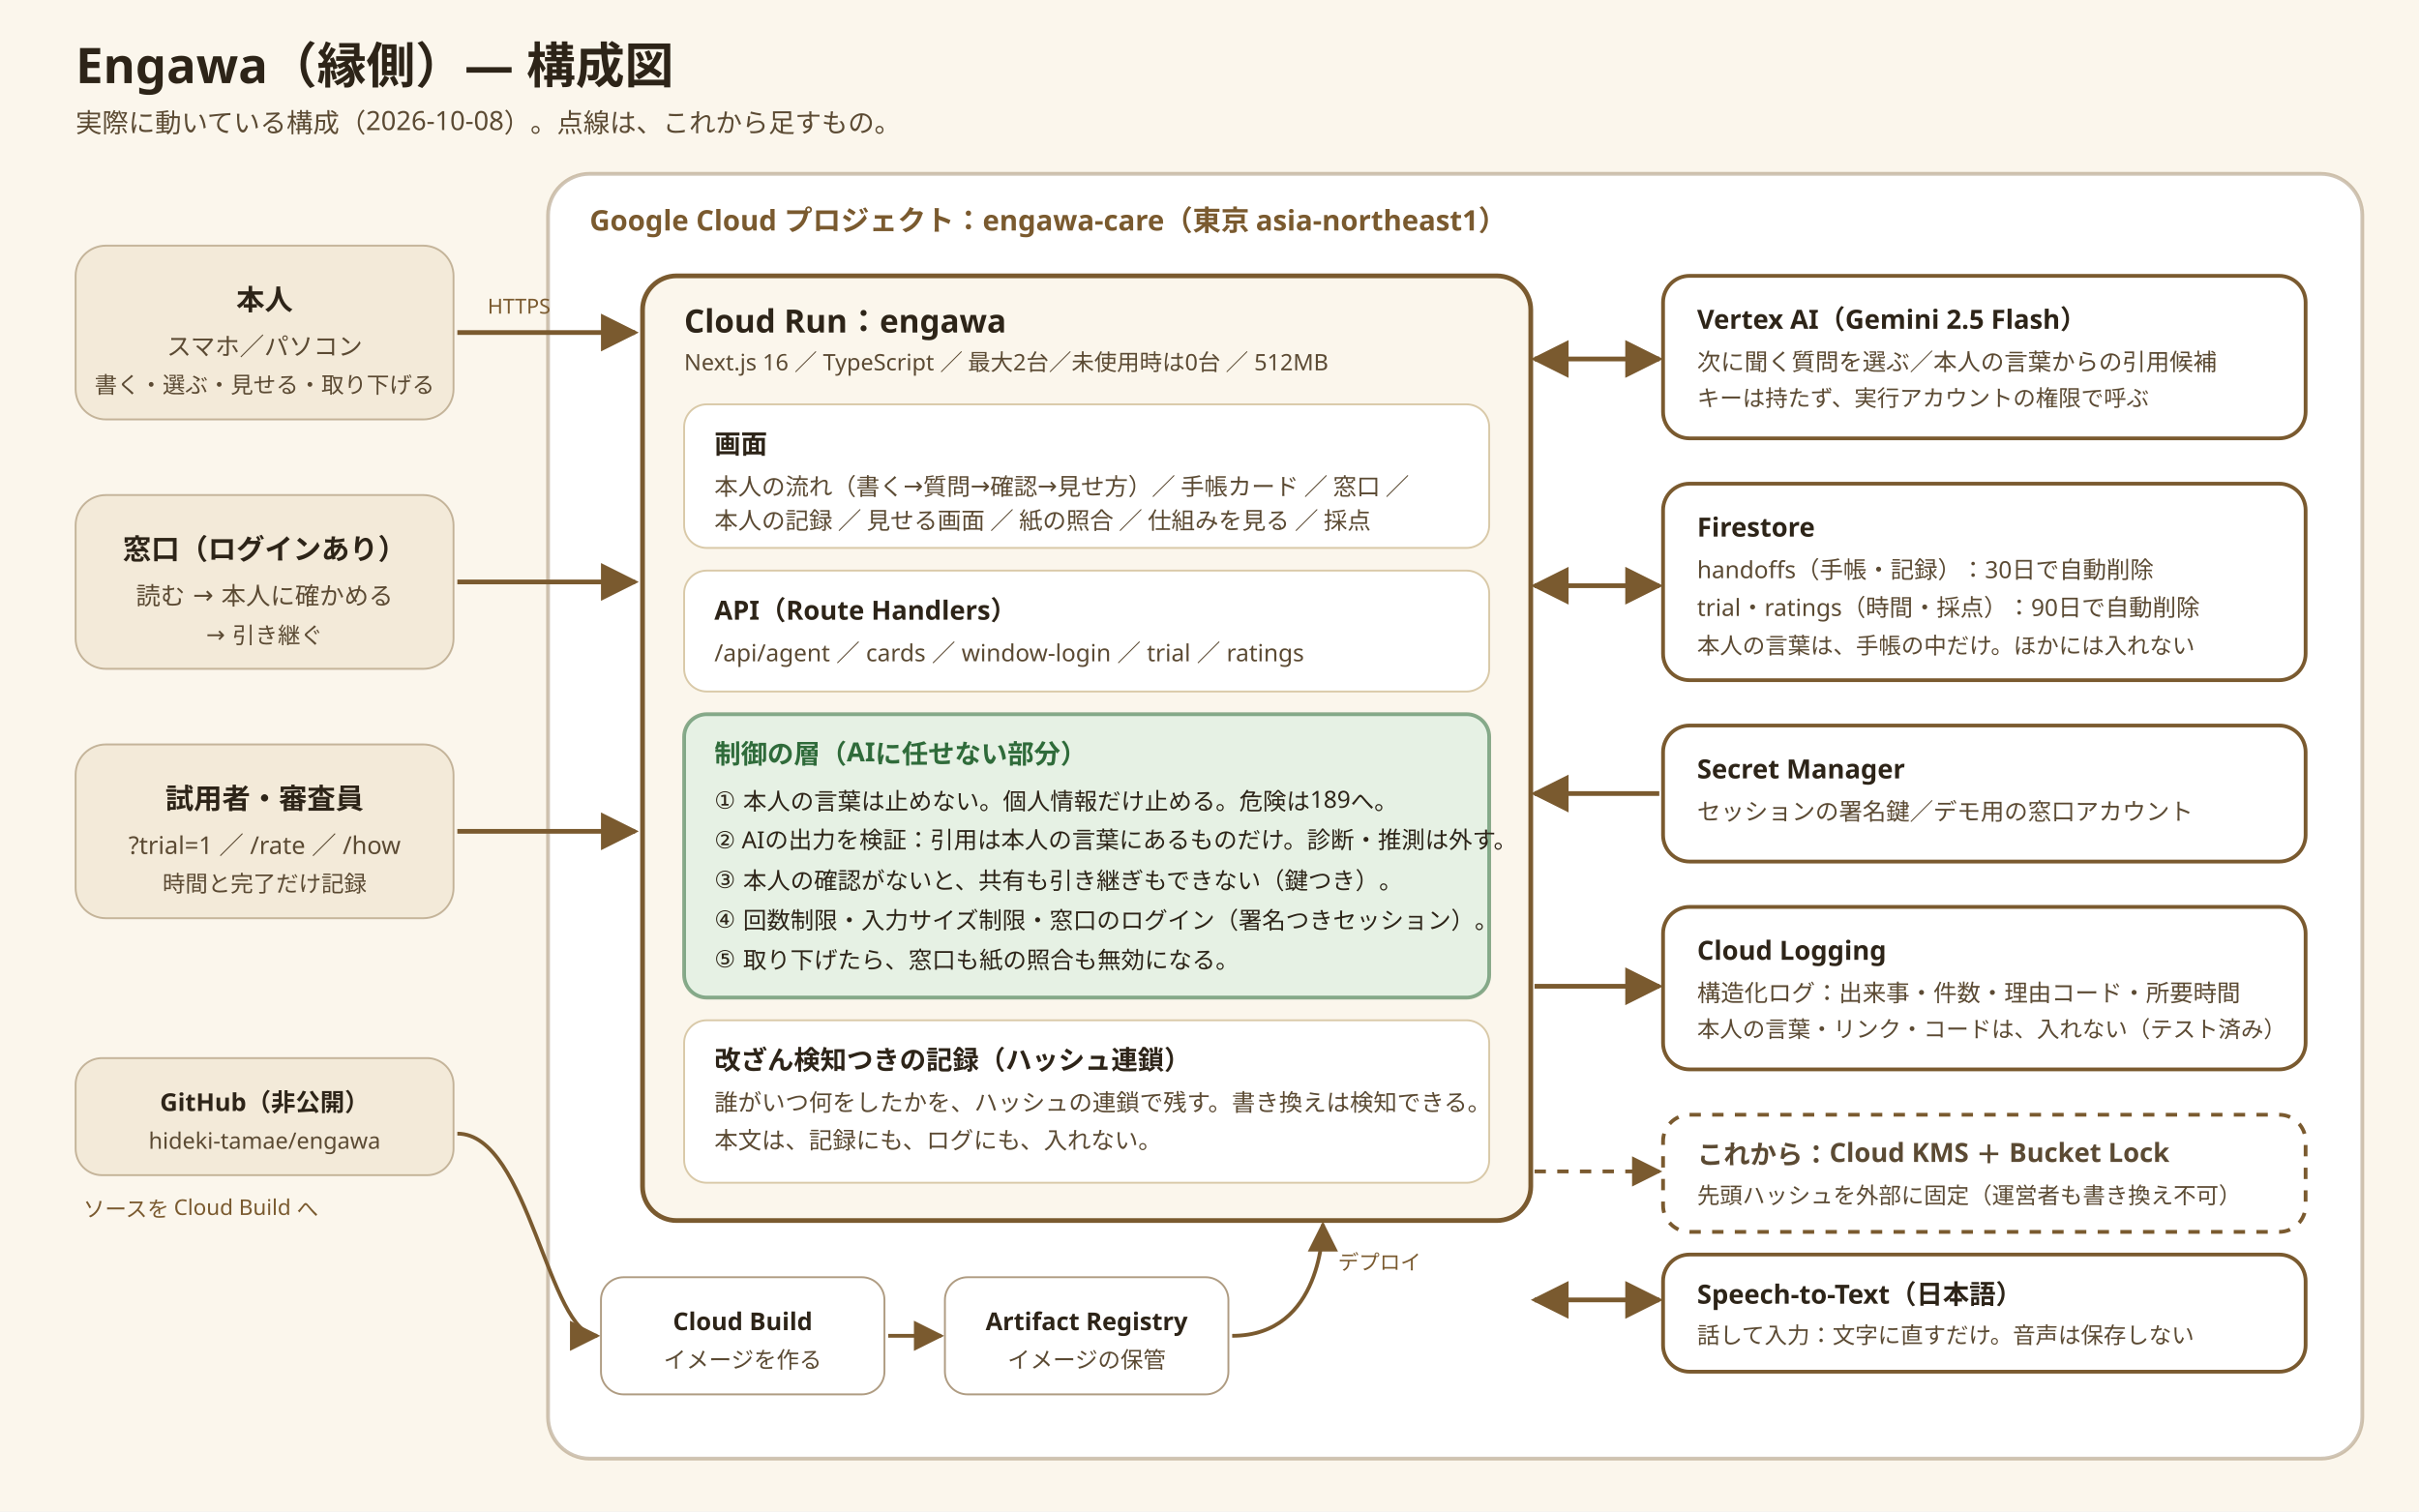
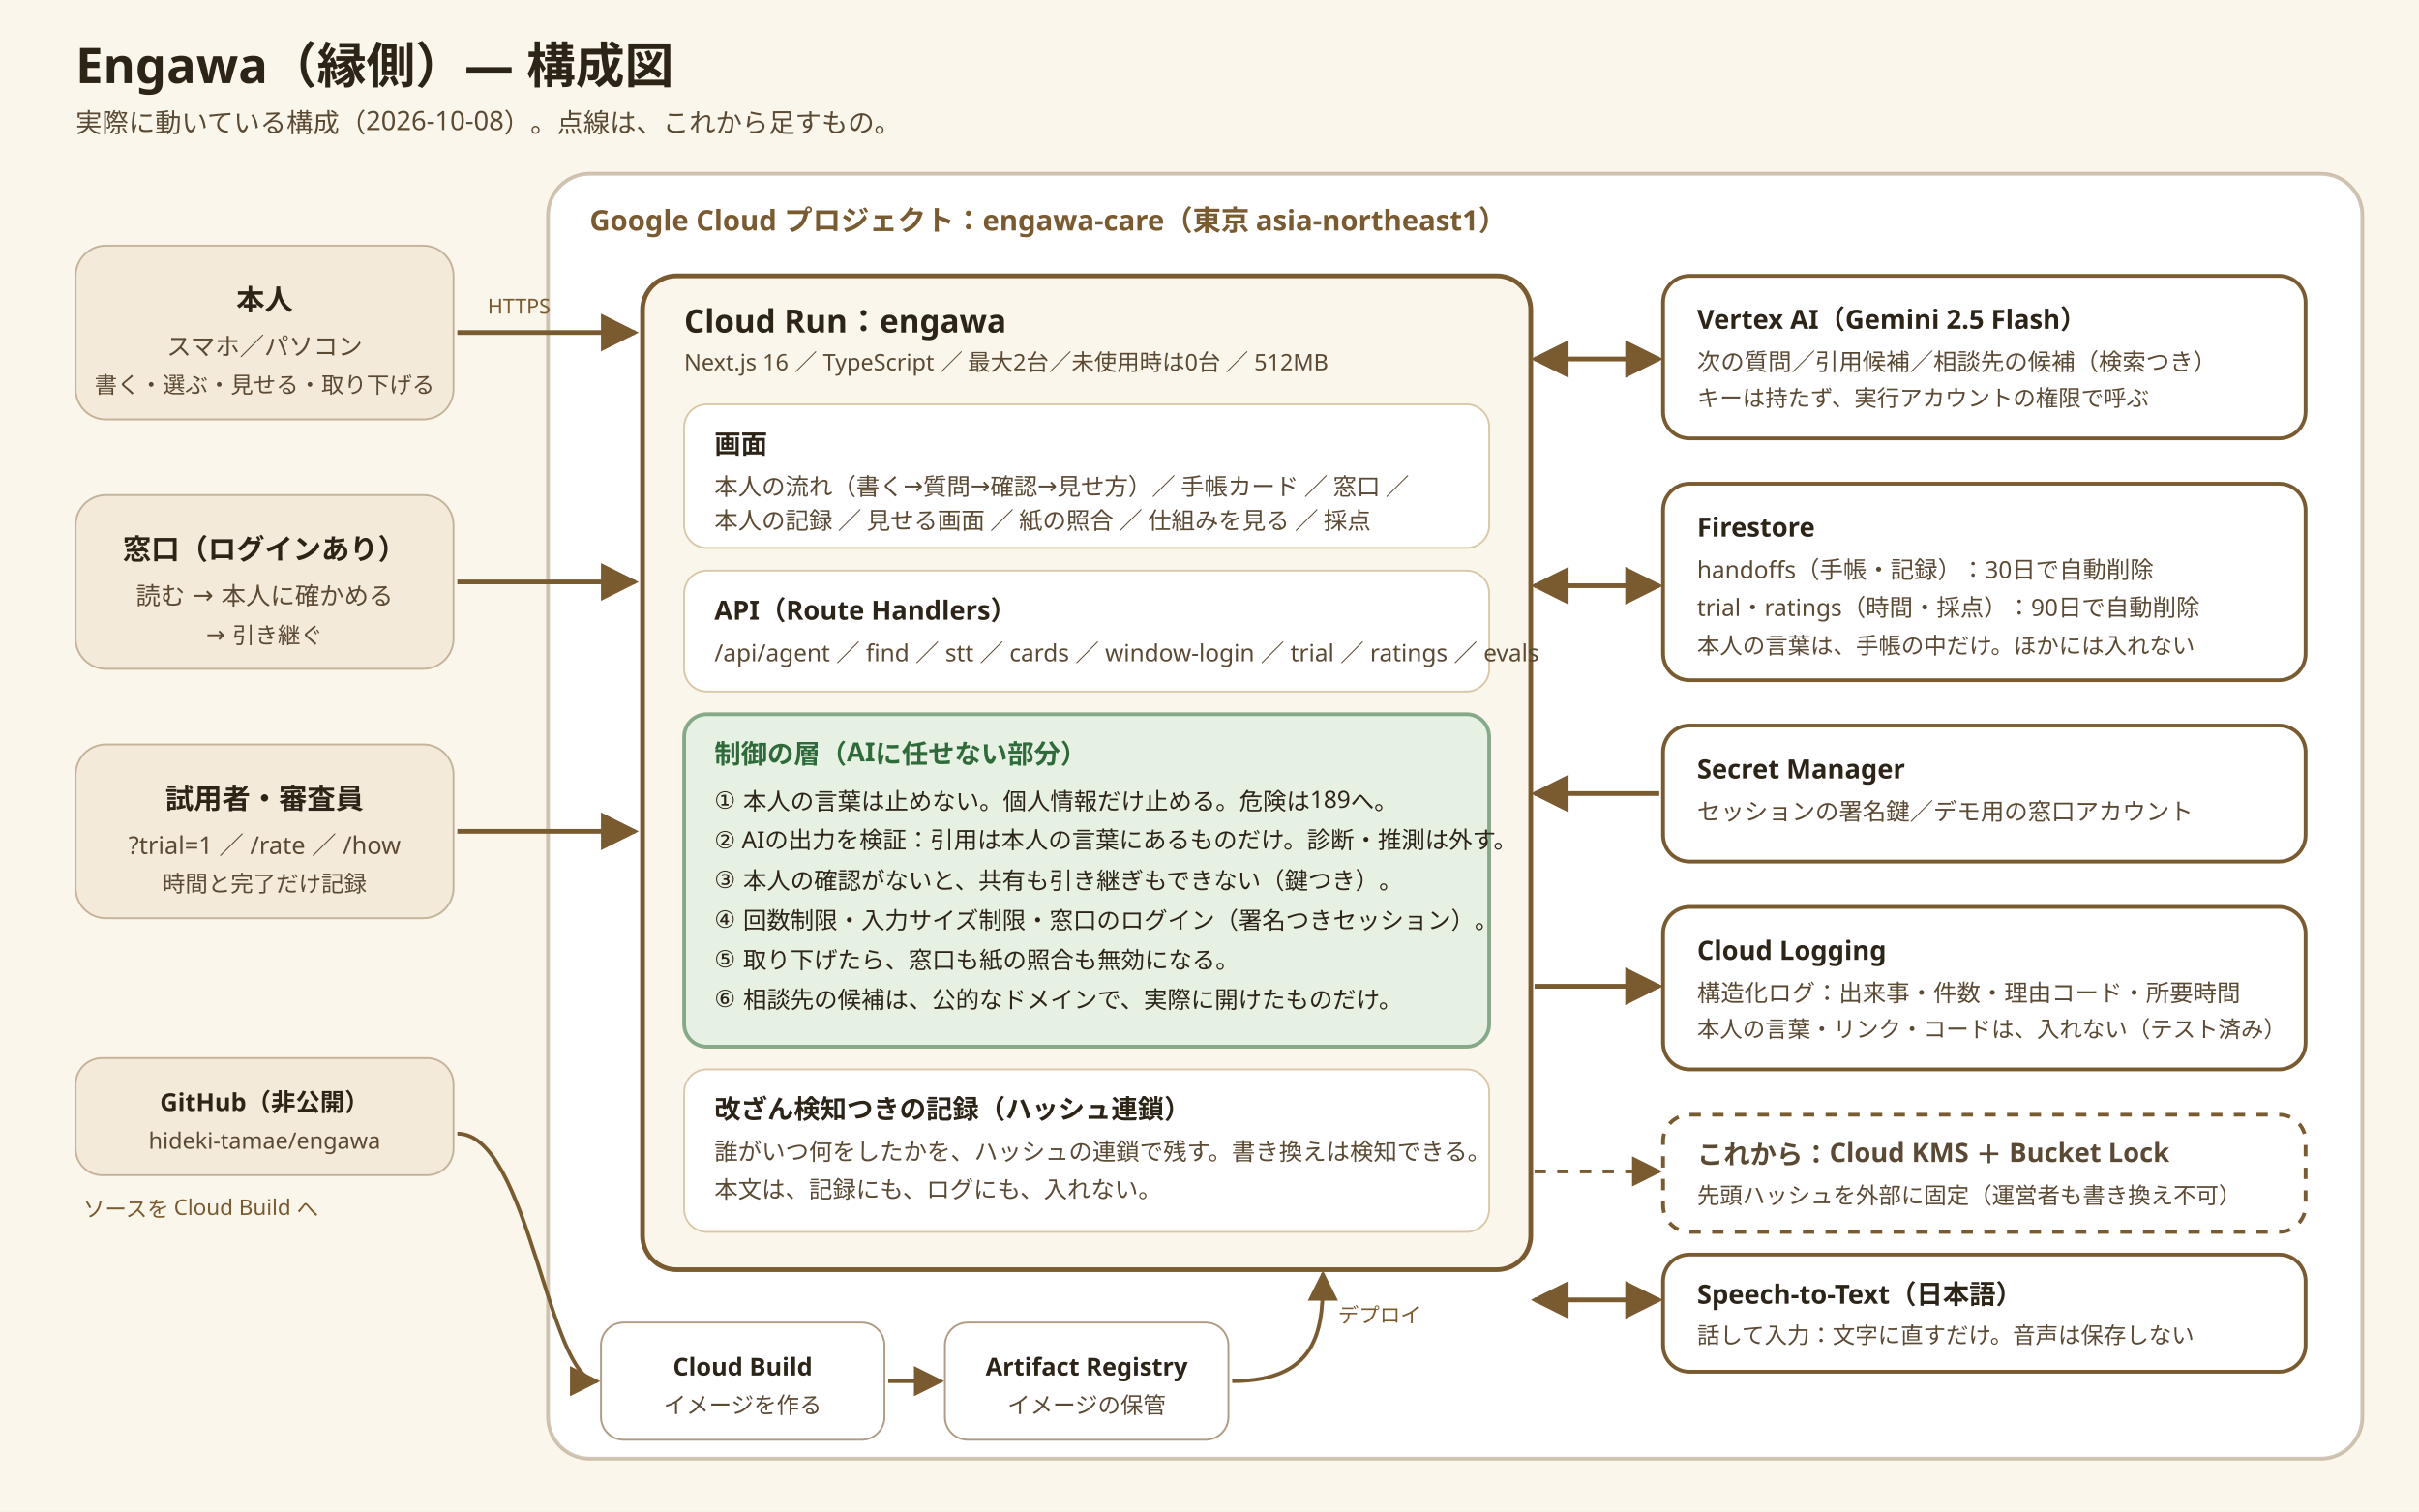
<svg xmlns="http://www.w3.org/2000/svg" viewBox="0 0 1280 800" font-family="'Hiragino Sans','Hiragino Kaku Gothic ProN','Yu Gothic','Noto Sans JP',sans-serif">
  <defs>
    <marker id="a" viewBox="0 0 10 10" refX="9" refY="5" markerWidth="8" markerHeight="8" orient="auto-start-reverse">
      <path d="M0 0L10 5L0 10z" fill="#7a5a2f" />
    </marker>
    <marker id="g" viewBox="0 0 10 10" refX="9" refY="5" markerWidth="8" markerHeight="8" orient="auto-start-reverse">
      <path d="M0 0L10 5L0 10z" fill="#2f6b3a" />
    </marker>
  </defs>
  <rect width="1280" height="800" fill="#fbf6ec" />
  <text x="40" y="44" font-size="26" font-weight="700" fill="#2d2418">Engawa（縁側）― 構成図</text>
  <text x="40" y="70" font-size="14" fill="#5b4a33">実際に動いている構成（2026-10-08）。点線は、これから足すもの。</text>
  <rect x="290" y="92" width="960" height="680" rx="22" fill="#fff" stroke="#7a5a2f" stroke-opacity=".35" stroke-width="2" />
  <text x="312" y="122" font-size="15" font-weight="700" fill="#7a5a2f">Google Cloud プロジェクト：engawa-care（東京 asia-northeast1）</text>
  <g font-size="15">
    <rect x="40" y="130" width="200" height="92" rx="16" fill="#f3ead9" stroke="#7a5a2f" stroke-opacity=".4" />
    <text x="140" y="164" text-anchor="middle" font-weight="700" fill="#2d2418">本人</text>
    <text x="140" y="188" text-anchor="middle" font-size="13" fill="#5b4a33">スマホ／パソコン</text>
    <text x="140" y="208" text-anchor="middle" font-size="12" fill="#5b4a33">書く・選ぶ・見せる・取り下げる</text>
    <rect x="40" y="262" width="200" height="92" rx="16" fill="#f3ead9" stroke="#7a5a2f" stroke-opacity=".4" />
    <text x="140" y="296" text-anchor="middle" font-weight="700" fill="#2d2418">窓口（ログインあり）</text>
    <text x="140" y="320" text-anchor="middle" font-size="13" fill="#5b4a33">読む → 本人に確かめる</text>
    <text x="140" y="340" text-anchor="middle" font-size="12" fill="#5b4a33">→ 引き継ぐ</text>
    <rect x="40" y="394" width="200" height="92" rx="16" fill="#f3ead9" stroke="#7a5a2f" stroke-opacity=".4" />
    <text x="140" y="428" text-anchor="middle" font-weight="700" fill="#2d2418">試用者・審査員</text>
    <text x="140" y="452" text-anchor="middle" font-size="13" fill="#5b4a33">?trial=1 ／ /rate ／ /how</text>
    <text x="140" y="472" text-anchor="middle" font-size="12" fill="#5b4a33">時間と完了だけ記録</text>
  </g>
  <path d="M242 176 H336" stroke="#7a5a2f" stroke-width="2.5" marker-end="url(#a)" />
  <path d="M242 308 H336" stroke="#7a5a2f" stroke-width="2.5" marker-end="url(#a)" />
  <path d="M242 440 H336" stroke="#7a5a2f" stroke-width="2.5" marker-end="url(#a)" />
  <text x="258" y="166" font-size="11" fill="#7a5a2f">HTTPS</text>
-   <rect x="340" y="146" width="470" height="500" rx="18" fill="#fbf6ec" stroke="#7a5a2f" stroke-width="2.5" />
+   <rect x="340" y="146" width="470" height="526" rx="18" fill="#fbf6ec" stroke="#7a5a2f" stroke-width="2.5" />
  <text x="362" y="176" font-size="17" font-weight="700" fill="#2d2418">Cloud Run：engawa</text>
  <text x="362" y="196" font-size="12" fill="#5b4a33">Next.js 16 ／ TypeScript ／ 最大2台／未使用時は0台 ／ 512MB</text>
  <rect x="362" y="214" width="426" height="76" rx="12" fill="#fff" stroke="#d9c9a8" />
  <text x="378" y="240" font-size="14" font-weight="700" fill="#2d2418">画面</text>
  <text x="378" y="262" font-size="12.5" fill="#5b4a33">本人の流れ（書く→質問→確認→見せ方）／ 手帳カード ／ 窓口 ／</text>
  <text x="378" y="280" font-size="12.5" fill="#5b4a33">本人の記録 ／ 見せる画面 ／ 紙の照合 ／ 仕組みを見る ／ 採点</text>
  <rect x="362" y="302" width="426" height="64" rx="12" fill="#fff" stroke="#d9c9a8" />
  <text x="378" y="328" font-size="14" font-weight="700" fill="#2d2418">API（Route Handlers）</text>
-   <text x="378" y="350" font-size="12.5" fill="#5b4a33">/api/agent ／ cards ／ window-login ／ trial ／ ratings</text>
-   <rect x="362" y="378" width="426" height="150" rx="12" fill="#e6f1e4" stroke="#2f6b3a" stroke-opacity=".55" stroke-width="2" />
+   <text x="378" y="350" font-size="12.5" fill="#5b4a33">/api/agent ／ find ／ stt ／ cards ／ window-login ／ trial ／ ratings ／ evals</text>
+   <rect x="362" y="378" width="426" height="176" rx="12" fill="#e6f1e4" stroke="#2f6b3a" stroke-opacity=".55" stroke-width="2" />
  <text x="378" y="404" font-size="14" font-weight="700" fill="#2f6b3a">制御の層（AIに任せない部分）</text>
  <g font-size="12.5" fill="#2d2418">
    <text x="378" y="428">① 本人の言葉は止めない。個人情報だけ止める。危険は189へ。</text>
    <text x="378" y="449">② AIの出力を検証：引用は本人の言葉にあるものだけ。診断・推測は外す。</text>
    <text x="378" y="470">③ 本人の確認がないと、共有も引き継ぎもできない（鍵つき）。</text>
    <text x="378" y="491">④ 回数制限・入力サイズ制限・窓口のログイン（署名つきセッション）。</text>
    <text x="378" y="512">⑤ 取り下げたら、窓口も紙の照合も無効になる。</text>
+     <text x="378" y="533">⑥ 相談先の候補は、公的なドメインで、実際に開けたものだけ。</text>
  </g>
-   <rect x="362" y="540" width="426" height="86" rx="12" fill="#fff" stroke="#d9c9a8" />
-   <text x="378" y="566" font-size="14" font-weight="700" fill="#2d2418">改ざん検知つきの記録（ハッシュ連鎖）</text>
-   <text x="378" y="588" font-size="12.5" fill="#5b4a33">誰がいつ何をしたかを、ハッシュの連鎖で残す。書き換えは検知できる。</text>
-   <text x="378" y="608" font-size="12.5" fill="#5b4a33">本文は、記録にも、ログにも、入れない。</text>
+   <rect x="362" y="566" width="426" height="86" rx="12" fill="#fff" stroke="#d9c9a8" />
+   <text x="378" y="592" font-size="14" font-weight="700" fill="#2d2418">改ざん検知つきの記録（ハッシュ連鎖）</text>
+   <text x="378" y="614" font-size="12.5" fill="#5b4a33">誰がいつ何をしたかを、ハッシュの連鎖で残す。書き換えは検知できる。</text>
+   <text x="378" y="634" font-size="12.5" fill="#5b4a33">本文は、記録にも、ログにも、入れない。</text>
  <g font-size="14">
    <rect x="880" y="146" width="340" height="86" rx="14" fill="#fff" stroke="#7a5a2f" stroke-width="2" />
    <text x="898" y="174" font-weight="700" fill="#2d2418">Vertex AI（Gemini 2.5 Flash）</text>
-     <text x="898" y="196" font-size="12.5" fill="#5b4a33">次に聞く質問を選ぶ／本人の言葉からの引用候補</text>
+     <text x="898" y="196" font-size="12.5" fill="#5b4a33">次の質問／引用候補／相談先の候補（検索つき）</text>
    <text x="898" y="215" font-size="12" fill="#5b4a33">キーは持たず、実行アカウントの権限で呼ぶ</text>
    <rect x="880" y="256" width="340" height="104" rx="14" fill="#fff" stroke="#7a5a2f" stroke-width="2" />
    <text x="898" y="284" font-weight="700" fill="#2d2418">Firestore</text>
    <text x="898" y="306" font-size="12.5" fill="#5b4a33">handoffs（手帳・記録）：30日で自動削除</text>
    <text x="898" y="326" font-size="12.5" fill="#5b4a33">trial・ratings（時間・採点）：90日で自動削除</text>
    <text x="898" y="346" font-size="12" fill="#5b4a33">本人の言葉は、手帳の中だけ。ほかには入れない</text>
    <rect x="880" y="384" width="340" height="72" rx="14" fill="#fff" stroke="#7a5a2f" stroke-width="2" />
    <text x="898" y="412" font-weight="700" fill="#2d2418">Secret Manager</text>
    <text x="898" y="434" font-size="12.5" fill="#5b4a33">セッションの署名鍵／デモ用の窓口アカウント</text>
    <rect x="880" y="480" width="340" height="86" rx="14" fill="#fff" stroke="#7a5a2f" stroke-width="2" />
    <text x="898" y="508" font-weight="700" fill="#2d2418">Cloud Logging</text>
    <text x="898" y="530" font-size="12.5" fill="#5b4a33">構造化ログ：出来事・件数・理由コード・所要時間</text>
    <text x="898" y="549" font-size="12" fill="#5b4a33">本人の言葉・リンク・コードは、入れない（テスト済み）</text>
    <rect x="880" y="590" width="340" height="62" rx="14" fill="#fff" stroke="#7a5a2f" stroke-width="2" stroke-dasharray="6 6" />
    <text x="898" y="616" font-weight="700" fill="#5b4a33">これから：Cloud KMS ＋ Bucket Lock</text>
    <text x="898" y="637" font-size="12" fill="#5b4a33">先頭ハッシュを外部に固定（運営者も書き換え不可）</text>
    <rect x="880" y="664" width="340" height="62" rx="14" fill="#fff" stroke="#7a5a2f" stroke-width="2" />
    <text x="898" y="690" font-weight="700" fill="#2d2418">Speech-to-Text（日本語）</text>
    <text x="898" y="711" font-size="12" fill="#5b4a33">話して入力：文字に直すだけ。音声は保存しない</text>
  </g>
  <path d="M812 190 H878" stroke="#7a5a2f" stroke-width="2.5" marker-end="url(#a)" marker-start="url(#a)" />
  <path d="M812 310 H878" stroke="#7a5a2f" stroke-width="2.5" marker-end="url(#a)" marker-start="url(#a)" />
  <path d="M878 420 H812" stroke="#7a5a2f" stroke-width="2.5" marker-end="url(#a)" />
  <path d="M812 522 H878" stroke="#7a5a2f" stroke-width="2.5" marker-end="url(#a)" />
  <path d="M812 620 H878" stroke="#7a5a2f" stroke-width="2" stroke-dasharray="6 6" marker-end="url(#a)" />
  <path d="M812 688 H878" stroke="#7a5a2f" stroke-width="2.5" marker-end="url(#a)" marker-start="url(#a)" />
  <g font-size="13">
    <rect x="40" y="560" width="200" height="62" rx="14" fill="#f3ead9" stroke="#7a5a2f" stroke-opacity=".4" />
    <text x="140" y="588" text-anchor="middle" font-weight="700" fill="#2d2418">GitHub（非公開）</text>
    <text x="140" y="608" text-anchor="middle" font-size="12" fill="#5b4a33">hideki-tamae/engawa</text>
-     <rect x="318" y="676" width="150" height="62" rx="12" fill="#fff" stroke="#7a5a2f" stroke-opacity=".6" />
-     <text x="393" y="704" text-anchor="middle" font-weight="700" fill="#2d2418">Cloud Build</text>
-     <text x="393" y="724" text-anchor="middle" font-size="12" fill="#5b4a33">イメージを作る</text>
-     <rect x="500" y="676" width="150" height="62" rx="12" fill="#fff" stroke="#7a5a2f" stroke-opacity=".6" />
-     <text x="575" y="704" text-anchor="middle" font-weight="700" fill="#2d2418">Artifact Registry</text>
-     <text x="575" y="724" text-anchor="middle" font-size="12" fill="#5b4a33">イメージの保管</text>
+     <rect x="318" y="700" width="150" height="62" rx="12" fill="#fff" stroke="#7a5a2f" stroke-opacity=".6" />
+     <text x="393" y="728" text-anchor="middle" font-weight="700" fill="#2d2418">Cloud Build</text>
+     <text x="393" y="748" text-anchor="middle" font-size="12" fill="#5b4a33">イメージを作る</text>
+     <rect x="500" y="700" width="150" height="62" rx="12" fill="#fff" stroke="#7a5a2f" stroke-opacity=".6" />
+     <text x="575" y="728" text-anchor="middle" font-weight="700" fill="#2d2418">Artifact Registry</text>
+     <text x="575" y="748" text-anchor="middle" font-size="12" fill="#5b4a33">イメージの保管</text>
  </g>
-   <path d="M242 600 C 280 600, 290 707, 316 707" fill="none" stroke="#7a5a2f" stroke-width="2" marker-end="url(#a)" />
+   <path d="M242 600 C 280 600, 290 731, 316 731" fill="none" stroke="#7a5a2f" stroke-width="2" marker-end="url(#a)" />
  <text x="44" y="644" font-size="11.5" fill="#7a5a2f">ソースを Cloud Build へ</text>
-   <path d="M470 707 H498" stroke="#7a5a2f" stroke-width="2" marker-end="url(#a)" />
-   <path d="M652 707 C 700 707, 700 650, 700 648" fill="none" stroke="#7a5a2f" stroke-width="2" marker-end="url(#a)" />
-   <text x="708" y="672" font-size="11" fill="#7a5a2f">デプロイ</text>
+   <path d="M470 731 H498" stroke="#7a5a2f" stroke-width="2" marker-end="url(#a)" />
+   <path d="M652 731 C 700 731, 700 700, 700 674" fill="none" stroke="#7a5a2f" stroke-width="2" marker-end="url(#a)" />
+   <text x="708" y="700" font-size="11" fill="#7a5a2f">デプロイ</text>
</svg>
